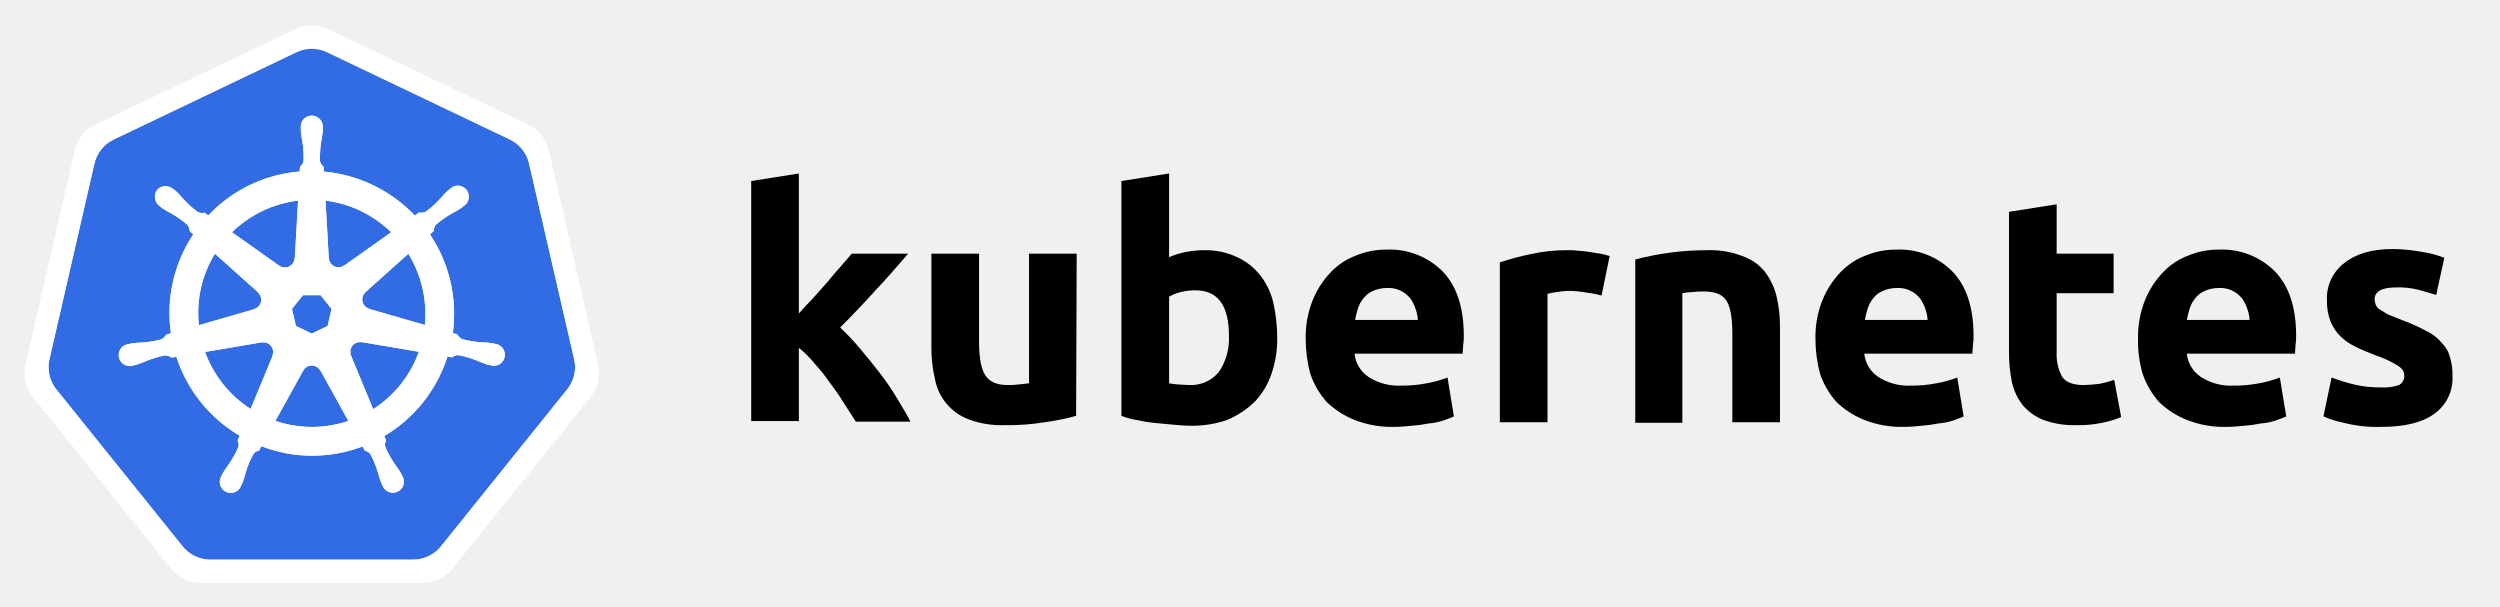
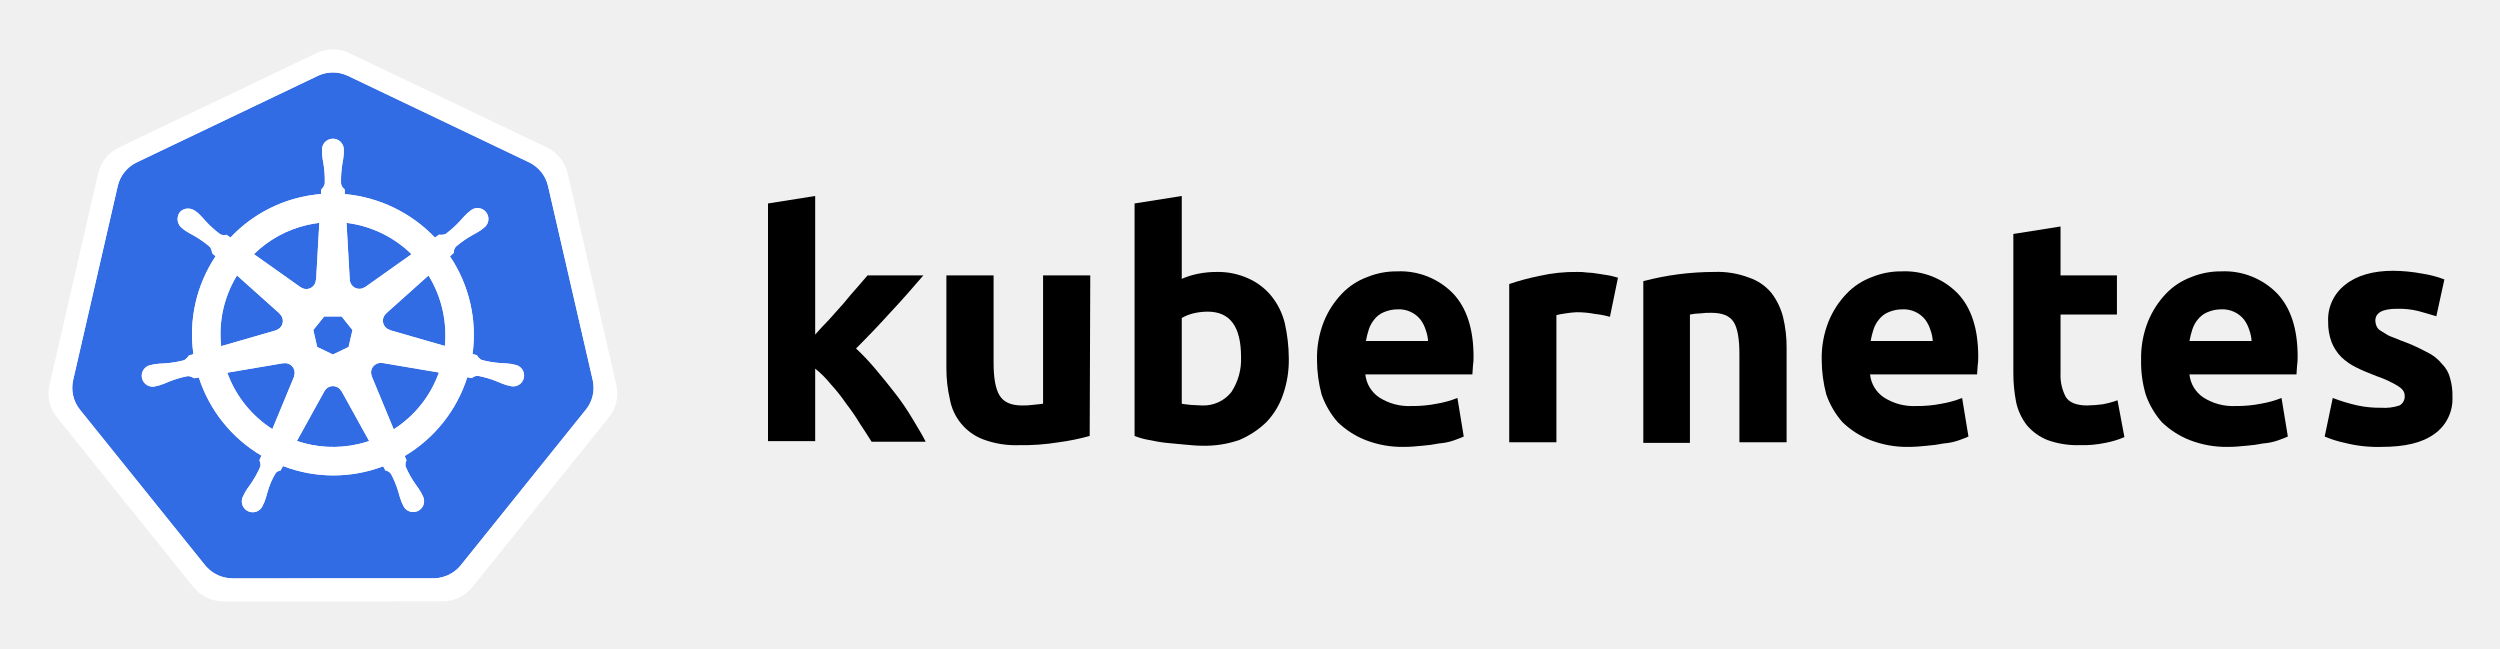
- <svg xmlns="http://www.w3.org/2000/svg" role="img" viewBox="-0.01 -0.01 442.52 107.27">
+ <svg xmlns="http://www.w3.org/2000/svg" role="img" viewBox="-4.34 -4.34 446.94 115.94">
  <defs>
    <style>.cls-1{fill:#fff}.cls-2{fill:#326ce5}</style>
  </defs>
  <g id="its-pronounced">
    <g id="kyoob-cuttle">
      <path id="kkkkkkk" d="M141.292 55.594c.823-.926 1.646-1.852 2.572-2.778.926-1.029 1.75-1.955 2.572-2.88.823-1.03 1.646-1.956 2.367-2.779s1.44-1.646 1.954-2.263h9.98c-1.955 2.263-3.91 4.527-5.864 6.584q-2.778 3.087-6.173 6.482a41.554 41.554 0 0 1 3.498 3.704c1.234 1.44 2.366 2.88 3.498 4.32a43.936 43.936 0 0 1 3.086 4.528c.926 1.543 1.75 2.88 2.367 4.115h-9.671c-.618-1.029-1.338-2.058-2.058-3.19a37.46 37.46 0 0 0-2.47-3.6 29.584 29.584 0 0 0-2.777-3.498 17.678 17.678 0 0 0-2.778-2.778v12.963h-8.436v-42.49l8.436-1.338v24.898" />
      <path id="uuuuuuu" d="M190.47 73.598a40.037 40.037 0 0 1-5.555 1.132 39.77 39.77 0 0 1-7.1.514 16.577 16.577 0 0 1-6.378-1.028 9.45 9.45 0 0 1-5.967-7.202 24.194 24.194 0 0 1-.618-5.556V44.894h8.437v15.535c0 2.675.309 4.63 1.029 5.865s2.057 1.852 4.012 1.852a13.117 13.117 0 0 0 1.955-.103c.72-.103 1.235-.103 1.852-.206V44.894h8.436l-.103 28.704" />
      <path id="bbbbbbb" d="M217.529 59.503c0-5.452-1.955-8.127-5.968-8.127a10.988 10.988 0 0 0-2.572.308 7.775 7.775 0 0 0-2.057.823v15.33c.411.103.926.103 1.543.206.617 0 1.337.103 2.058.103a6.37 6.37 0 0 0 5.247-2.367 10.55 10.55 0 0 0 1.749-6.276m8.539.206a18.63 18.63 0 0 1-1.029 6.482 13.242 13.242 0 0 1-2.983 4.938 15.823 15.823 0 0 1-4.836 3.19 18.829 18.829 0 0 1-6.585 1.028c-1.028 0-2.057-.103-3.189-.205s-2.16-.206-3.292-.31c-1.029-.102-2.058-.308-3.087-.514a13.004 13.004 0 0 1-2.572-.72V32.033l8.437-1.337v14.815a14.37 14.37 0 0 1 2.983-.926 17.027 17.027 0 0 1 3.293-.308 13.036 13.036 0 0 1 5.555 1.131 11.142 11.142 0 0 1 4.116 3.087 12.408 12.408 0 0 1 2.469 4.938 29.216 29.216 0 0 1 .72 6.276" />
      <path id="eeeeeee0" d="M231.11 60.018a17.557 17.557 0 0 1 1.234-6.893 15.744 15.744 0 0 1 3.19-4.939 11.991 11.991 0 0 1 4.526-2.983 13.75 13.75 0 0 1 5.35-1.03 13.168 13.168 0 0 1 9.98 3.91c2.469 2.572 3.703 6.38 3.703 11.317a9.413 9.413 0 0 1-.102 1.647c0 .514-.103 1.028-.103 1.543H239.75a5.64 5.64 0 0 0 2.47 4.115 9.789 9.789 0 0 0 5.761 1.543 21.805 21.805 0 0 0 4.527-.411 18.455 18.455 0 0 0 3.704-1.029l1.131 6.893c-.411.206-1.028.412-1.851.72a10.371 10.371 0 0 1-2.573.515 23.225 23.225 0 0 1-2.983.411c-1.029.103-2.16.206-3.19.206a18.09 18.09 0 0 1-6.996-1.234 15.148 15.148 0 0 1-4.938-3.19 14.85 14.85 0 0 1-2.88-4.938 24.166 24.166 0 0 1-.824-6.173m19.857-3.292a6.652 6.652 0 0 0-.412-2.058 6.254 6.254 0 0 0-.926-1.852 4.915 4.915 0 0 0-4.115-1.852 6.216 6.216 0 0 0-2.47.514 4.092 4.092 0 0 0-1.645 1.235 5.395 5.395 0 0 0-1.03 1.852 15.045 15.045 0 0 0-.514 2.058h11.112" />
      <path id="rrrrrrr" d="M283.477 52.302a15.459 15.459 0 0 0-2.675-.515 17.027 17.027 0 0 0-3.292-.309 18.14 18.14 0 0 0-1.955.206 16.16 16.16 0 0 0-1.646.309V74.73h-8.437V46.437a43.763 43.763 0 0 1 5.35-1.44 28.942 28.942 0 0 1 6.893-.72 10.015 10.015 0 0 1 1.646.102 14.058 14.058 0 0 1 1.955.206c.618.103 1.235.206 1.955.309.617.103 1.235.309 1.646.411l-1.44 6.997" />
      <path id="nnnnnnn" d="M289.444 45.923a49.746 49.746 0 0 1 12.655-1.646 15.693 15.693 0 0 1 6.276 1.028 8.813 8.813 0 0 1 4.012 2.778 12.018 12.018 0 0 1 2.058 4.321 22.95 22.95 0 0 1 .617 5.556v16.77h-8.437V58.99c0-2.675-.308-4.63-1.028-5.762s-2.058-1.646-4.013-1.646a13.116 13.116 0 0 0-1.955.103 10.193 10.193 0 0 0-1.851.206v22.943h-8.334v-28.91" />
      <path id="eeeeeee1" d="M321.338 60.018a17.556 17.556 0 0 1 1.234-6.893 15.744 15.744 0 0 1 3.19-4.939 11.99 11.99 0 0 1 4.527-2.983 13.75 13.75 0 0 1 5.35-1.03 13.168 13.168 0 0 1 9.98 3.91c2.468 2.572 3.703 6.38 3.703 11.317a9.413 9.413 0 0 1-.103 1.647c0 .514-.103 1.028-.103 1.543H329.98a5.64 5.64 0 0 0 2.47 4.115 9.789 9.789 0 0 0 5.76 1.543 21.804 21.804 0 0 0 4.528-.411 18.455 18.455 0 0 0 3.703-1.029l1.132 6.893c-.411.206-1.029.412-1.852.72a10.37 10.37 0 0 1-2.572.515 23.227 23.227 0 0 1-2.984.411c-1.028.103-2.16.206-3.189.206a18.09 18.09 0 0 1-6.996-1.234 15.148 15.148 0 0 1-4.938-3.19 14.85 14.85 0 0 1-2.881-4.938 24.16 24.16 0 0 1-.823-6.173m19.856-3.292a6.652 6.652 0 0 0-.411-2.058 6.255 6.255 0 0 0-.926-1.852 4.915 4.915 0 0 0-4.116-1.852 6.216 6.216 0 0 0-2.469.514 4.092 4.092 0 0 0-1.646 1.235 5.396 5.396 0 0 0-1.029 1.852 15.036 15.036 0 0 0-.514 2.058h11.111" />
      <path id="ttttttt" d="M355.598 37.486l8.436-1.337v8.745h10.083v6.996h-10.083v10.494a8.273 8.273 0 0 0 .926 4.218c.618 1.03 1.955 1.544 3.807 1.544a25.227 25.227 0 0 0 2.778-.206 16.728 16.728 0 0 0 2.675-.72l1.234 6.584a16.384 16.384 0 0 1-3.395 1.029 19.779 19.779 0 0 1-4.63.411 15.723 15.723 0 0 1-5.76-.925 9.522 9.522 0 0 1-3.602-2.573 10.208 10.208 0 0 1-1.955-4.115 26.665 26.665 0 0 1-.514-5.247V37.486" />
      <path id="eeeeeee2" d="M378.438 60.018a17.556 17.556 0 0 1 1.235-6.893 15.744 15.744 0 0 1 3.189-4.939 11.99 11.99 0 0 1 4.527-2.983 13.75 13.75 0 0 1 5.35-1.03 13.168 13.168 0 0 1 9.98 3.91c2.469 2.572 3.703 6.38 3.703 11.317a9.413 9.413 0 0 1-.103 1.647c0 .514-.103 1.028-.103 1.543H387.08a5.64 5.64 0 0 0 2.47 4.115 9.789 9.789 0 0 0 5.76 1.543 21.805 21.805 0 0 0 4.528-.411 18.455 18.455 0 0 0 3.703-1.029l1.132 6.893c-.411.206-1.029.412-1.852.72a10.371 10.371 0 0 1-2.572.515 23.226 23.226 0 0 1-2.983.411c-1.03.103-2.16.206-3.19.206a18.09 18.09 0 0 1-6.996-1.234 15.148 15.148 0 0 1-4.938-3.19 14.85 14.85 0 0 1-2.88-4.938 20.343 20.343 0 0 1-.824-6.173m19.754-3.292a6.652 6.652 0 0 0-.412-2.058 6.254 6.254 0 0 0-.926-1.852 4.915 4.915 0 0 0-4.115-1.852 6.216 6.216 0 0 0-2.47.514 4.092 4.092 0 0 0-1.646 1.235 5.395 5.395 0 0 0-1.028 1.852 15.038 15.038 0 0 0-.515 2.058h11.112" />
      <path id="sssssss" d="M421.34 68.557a8.454 8.454 0 0 0 3.293-.411 1.802 1.802 0 0 0 .925-1.75c0-.72-.411-1.234-1.234-1.748a19.516 19.516 0 0 0-3.807-1.75c-1.337-.514-2.572-1.028-3.6-1.543a10.286 10.286 0 0 1-2.676-1.852 8.046 8.046 0 0 1-1.749-2.675 9.968 9.968 0 0 1-.617-3.703 7.828 7.828 0 0 1 3.086-6.585c2.058-1.646 4.939-2.47 8.54-2.47a29.267 29.267 0 0 1 5.247.515 19.022 19.022 0 0 1 3.91 1.03l-1.441 6.584c-1.029-.309-2.058-.618-3.19-.926a14.394 14.394 0 0 0-3.806-.412c-2.675 0-3.91.72-3.91 2.16a3.004 3.004 0 0 0 .206.927 1.728 1.728 0 0 0 .72.823c.309.206.823.514 1.338.823.617.308 1.337.514 2.263.926a33.94 33.94 0 0 1 4.63 2.057 7.682 7.682 0 0 1 2.778 2.161 5.374 5.374 0 0 1 1.44 2.572 10.677 10.677 0 0 1 .412 3.292 7.669 7.669 0 0 1-3.293 6.688c-2.16 1.543-5.247 2.263-9.362 2.263a23.783 23.783 0 0 1-6.584-.72 18.78 18.78 0 0 1-3.601-1.132l1.44-6.893a31.442 31.442 0 0 0 4.424 1.337 18.932 18.932 0 0 0 4.218.412" />
    </g>
  </g>
  <path d="M6.942 63.76h4.881v3.876H6.942z" class="cls-1" />
  <path d="M64.013 60.568a1.65 1.65 0 0 0-.393-.03 1.694 1.694 0 0 0-.655.17 1.712 1.712 0 0 0-.829 2.218l-.012.017 3.92 9.47a20.008 20.008 0 0 0 8.087-10.159L64.03 60.547zM48.296 61.91a1.71 1.71 0 0 0-1.64-1.33 1.68 1.68 0 0 0-.337.03l-.017-.021-10.013 1.7a20.084 20.084 0 0 0 8.062 10.087L48.231 63l-.03-.037a1.693 1.693 0 0 0 .095-1.053zm8.386 3.677a1.709 1.709 0 0 0-3.014.004h-.008l-4.924 8.904a20.057 20.057 0 0 0 10.946.563q1.01-.23 1.973-.551l-4.936-8.92zM72.27 44.904l-7.576 6.78.004.022a1.712 1.712 0 0 0 .671 2.939l.009.041 9.814 2.827a20.352 20.352 0 0 0-2.922-12.609zm-14.075.759a1.712 1.712 0 0 0 2.718 1.305l.03.013 8.29-5.878A20.155 20.155 0 0 0 57.61 35.5l.576 10.16zm-8.779 1.343a1.71 1.71 0 0 0 2.714-1.31l.042-.02.576-10.176a20.534 20.534 0 0 0-2.069.356 19.979 19.979 0 0 0-9.623 5.244l8.344 5.915zm-4.448 7.689a1.71 1.71 0 0 0 .672-2.94l.008-.04-7.618-6.814a19.973 19.973 0 0 0-2.835 12.645l9.765-2.818zm7.399 2.993l2.81 1.351 2.802-1.348.696-3.025-1.939-2.425h-3.121l-1.945 2.421z" class="cls-2" />
  <path d="M101.634 63.648l-8.008-34.783a6.252 6.252 0 0 0-3.352-4.17L57.86 9.219a6.246 6.246 0 0 0-5.38 0L20.073 24.703a6.25 6.25 0 0 0-3.353 4.17L8.725 63.655a6.12 6.12 0 0 0-.002 2.67 6.207 6.207 0 0 0 .226.79 6.022 6.022 0 0 0 .617 1.253c.11.168.226.331.352.489l22.432 27.89c.098.121.206.232.313.345a6.17 6.17 0 0 0 1.183.98 6.4 6.4 0 0 0 1.773.771 6.112 6.112 0 0 0 1.576.217h.349l35.624-.008a5.973 5.973 0 0 0 .648-.038 6.191 6.191 0 0 0 .914-.174 6.372 6.372 0 0 0 .635-.203c.162-.062.324-.124.48-.199a6.41 6.41 0 0 0 .68-.378 6.115 6.115 0 0 0 1.488-1.317l.684-.85 21.74-27.045a6.06 6.06 0 0 0 .969-1.74 6.285 6.285 0 0 0 .23-.792 6.105 6.105 0 0 0-.002-2.67zM68.013 77.176a6.671 6.671 0 0 0 .323.783 1.523 1.523 0 0 0-.15 1.144 18.097 18.097 0 0 0 1.72 3.08 16.12 16.12 0 0 1 1.04 1.546c.078.145.18.369.254.522a1.949 1.949 0 1 1-3.507 1.658c-.074-.152-.177-.354-.24-.497a16.21 16.21 0 0 1-.563-1.778 18.067 18.067 0 0 0-1.331-3.262 1.533 1.533 0 0 0-.99-.601c-.062-.107-.292-.528-.415-.746a25.104 25.104 0 0 1-17.902-.046l-.439.796a1.576 1.576 0 0 0-.836.407 13.567 13.567 0 0 0-1.502 3.485 16.041 16.041 0 0 1-.56 1.778c-.062.142-.166.342-.24.493v.004l-.003.004a1.948 1.948 0 1 1-3.502-1.662c.073-.154.171-.377.248-.522a16.17 16.17 0 0 1 1.04-1.55 18.95 18.95 0 0 0 1.756-3.156 1.925 1.925 0 0 0-.173-1.097l.353-.846a25.244 25.244 0 0 1-11.187-13.967l-.845.144a2.151 2.151 0 0 0-1.116-.393 18.167 18.167 0 0 0-3.381.995 16.354 16.354 0 0 1-1.741.667c-.14.038-.342.077-.502.112-.013.004-.024.01-.037.013a.277.277 0 0 1-.03.003 1.947 1.947 0 1 1-.861-3.78l.028-.007.017-.005c.162-.038.37-.092.518-.12a16.212 16.212 0 0 1 1.861-.15 18.105 18.105 0 0 0 3.477-.571 2.682 2.682 0 0 0 .834-.841l.812-.237a25.102 25.102 0 0 1 3.959-17.5l-.622-.554a2.155 2.155 0 0 0-.39-1.12 18.094 18.094 0 0 0-2.885-2.027 16.203 16.203 0 0 1-1.608-.94c-.118-.088-.274-.22-.402-.324l-.029-.02a2.056 2.056 0 0 1-.477-2.86 1.869 1.869 0 0 1 1.546-.684 2.312 2.312 0 0 1 1.352.51c.132.104.313.242.43.343a16.204 16.204 0 0 1 1.278 1.356 18.102 18.102 0 0 0 2.615 2.363 1.532 1.532 0 0 0 1.152.112c.111.082.486.35.7.497a24.953 24.953 0 0 1 12.675-7.241 25.303 25.303 0 0 1 3.507-.539l.046-.82a2.115 2.115 0 0 0 .63-1.004 18.143 18.143 0 0 0-.216-3.518 16.306 16.306 0 0 1-.265-1.845c-.005-.141.003-.336.005-.497 0-.018-.005-.036-.005-.054a1.95 1.95 0 1 1 3.88-.002c0 .17.01.396.004.552a16.138 16.138 0 0 1-.266 1.844 18.17 18.17 0 0 0-.22 3.519 1.537 1.537 0 0 0 .634.97c.007.14.03.608.047.866a25.422 25.422 0 0 1 16.102 7.78l.738-.527a2.156 2.156 0 0 0 1.177-.128 18.17 18.17 0 0 0 2.615-2.366 16.092 16.092 0 0 1 1.281-1.356c.119-.102.299-.239.43-.343a1.95 1.95 0 1 1 2.417 3.033c-.13.105-.302.252-.427.345a16.134 16.134 0 0 1-1.612.94 18.153 18.153 0 0 0-2.885 2.027 1.534 1.534 0 0 0-.364 1.099c-.108.099-.487.435-.688.617a25.205 25.205 0 0 1 4.041 17.458l.783.228a2.181 2.181 0 0 0 .837.842 18.14 18.14 0 0 0 3.478.572 16.381 16.381 0 0 1 1.86.149c.163.03.399.095.565.133a1.947 1.947 0 1 1-.863 3.78l-.028-.004c-.013-.003-.025-.01-.038-.013-.16-.035-.361-.07-.501-.107a16.153 16.153 0 0 1-1.74-.672 18.145 18.145 0 0 0-3.384-.995 1.534 1.534 0 0 0-1.086.403q-.413-.079-.829-.145a25.243 25.243 0 0 1-11.182 14.067z" class="cls-2" />
  <path d="M105.862 64.54l-8.736-37.948a6.82 6.82 0 0 0-3.658-4.55L58.106 5.159a6.814 6.814 0 0 0-5.87 0L16.877 22.052a6.82 6.82 0 0 0-3.659 4.548L4.497 64.55a6.742 6.742 0 0 0 .917 5.141c.12.184.247.362.385.534l24.474 30.43a6.885 6.885 0 0 0 5.285 2.522l39.247-.009a6.888 6.888 0 0 0 5.286-2.519l24.465-30.433a6.766 6.766 0 0 0 1.306-5.675zm-4.227 1.777a6.285 6.285 0 0 1-.229.792 6.06 6.06 0 0 1-.97 1.74l-21.74 27.044-.683.851a6.115 6.115 0 0 1-1.489 1.317 6.41 6.41 0 0 1-.678.378q-.236.109-.48.198a6.374 6.374 0 0 1-.636.204 6.193 6.193 0 0 1-.914.174 5.973 5.973 0 0 1-.648.038l-35.624.008h-.349a6.112 6.112 0 0 1-1.576-.217 6.4 6.4 0 0 1-1.772-.771 6.17 6.17 0 0 1-1.184-.98c-.107-.113-.215-.224-.313-.345L9.918 68.858q-.188-.236-.352-.49a6.022 6.022 0 0 1-.617-1.253 6.206 6.206 0 0 1-.226-.79 6.12 6.12 0 0 1 .002-2.67l7.995-34.783a6.25 6.25 0 0 1 3.353-4.169L52.481 9.22a6.246 6.246 0 0 1 5.38 0l32.413 15.476a6.252 6.252 0 0 1 3.352 4.17l8.008 34.783a6.105 6.105 0 0 1 .001 2.669z" class="cls-1" />
  <path d="M87.664 60.862c-.166-.038-.402-.103-.564-.133a16.38 16.38 0 0 0-1.86-.15 18.14 18.14 0 0 1-3.479-.571 2.181 2.181 0 0 1-.837-.842l-.783-.228a25.205 25.205 0 0 0-4.04-17.458c.2-.182.58-.518.687-.617a1.534 1.534 0 0 1 .364-1.099 18.153 18.153 0 0 1 2.885-2.027 16.13 16.13 0 0 0 1.612-.94c.125-.093.296-.24.427-.345a1.95 1.95 0 1 0-2.416-3.033c-.132.104-.312.241-.43.343a16.09 16.09 0 0 0-1.282 1.356 18.17 18.17 0 0 1-2.615 2.366 2.156 2.156 0 0 1-1.177.128l-.738.527a25.422 25.422 0 0 0-16.102-7.78c-.018-.258-.04-.725-.047-.866a1.537 1.537 0 0 1-.633-.97 18.171 18.171 0 0 1 .22-3.519 16.138 16.138 0 0 0 .264-1.844c.006-.156-.003-.383-.003-.552a1.95 1.95 0 1 0-3.88.002c0 .018.004.036.005.054-.002.161-.01.356-.005.497a16.305 16.305 0 0 0 .265 1.845 18.144 18.144 0 0 1 .216 3.518 2.115 2.115 0 0 1-.63 1.003l-.046.821a25.303 25.303 0 0 0-3.507.539 24.953 24.953 0 0 0-12.674 7.241q-.354-.244-.701-.497a1.532 1.532 0 0 1-1.152-.112 18.102 18.102 0 0 1-2.615-2.363 16.206 16.206 0 0 0-1.277-1.356c-.118-.101-.299-.239-.431-.344a2.312 2.312 0 0 0-1.352-.51 1.869 1.869 0 0 0-1.546.684 2.056 2.056 0 0 0 .477 2.86l.03.021c.127.104.283.237.401.323a16.205 16.205 0 0 0 1.608.941 18.094 18.094 0 0 1 2.885 2.028 2.155 2.155 0 0 1 .39 1.119l.621.555a25.102 25.102 0 0 0-3.958 17.5l-.812.236a2.682 2.682 0 0 1-.834.84 18.105 18.105 0 0 1-3.477.573 16.21 16.21 0 0 0-1.861.15c-.149.027-.356.08-.518.12l-.017.004-.028.008a1.947 1.947 0 1 0 .862 3.78l.029-.004c.013-.003.024-.01.037-.012.16-.036.361-.075.502-.113a16.358 16.358 0 0 0 1.74-.667 18.167 18.167 0 0 1 3.382-.995 2.151 2.151 0 0 1 1.115.394l.846-.145a25.244 25.244 0 0 0 11.187 13.967l-.353.846a1.925 1.925 0 0 1 .173 1.097 18.949 18.949 0 0 1-1.756 3.155 16.172 16.172 0 0 0-1.04 1.55c-.077.146-.175.37-.249.523a1.948 1.948 0 1 0 3.503 1.662l.003-.004v-.004c.074-.152.178-.351.24-.493a16.04 16.04 0 0 0 .56-1.778 13.567 13.567 0 0 1 1.502-3.485 1.576 1.576 0 0 1 .836-.408l.44-.795a25.104 25.104 0 0 0 17.901.045c.123.22.353.64.414.746a1.533 1.533 0 0 1 .99.602 18.067 18.067 0 0 1 1.332 3.262 16.215 16.215 0 0 0 .563 1.778c.063.143.166.345.24.497a1.949 1.949 0 1 0 3.507-1.658c-.074-.153-.176-.377-.253-.522a16.12 16.12 0 0 0-1.04-1.546 18.096 18.096 0 0 1-1.72-3.08 1.523 1.523 0 0 1 .149-1.144 6.672 6.672 0 0 1-.323-.783 25.243 25.243 0 0 0 11.182-14.067c.251.04.688.116.83.145a1.534 1.534 0 0 1 1.085-.403 18.145 18.145 0 0 1 3.383.995 16.15 16.15 0 0 0 1.741.672c.14.037.34.072.501.107.013.004.025.01.038.013l.028.004a1.947 1.947 0 1 0 .863-3.78zM69.232 41.104l-8.29 5.877-.029-.013a1.711 1.711 0 0 1-2.345-.314 1.694 1.694 0 0 1-.373-.991l-.009-.004-.576-10.16a20.155 20.155 0 0 1 11.622 5.605zM53.615 52.24h3.12l1.94 2.425-.696 3.025-2.802 1.348-2.81-1.351-.697-3.026zm-2.936-16.385a20.535 20.535 0 0 1 2.07-.356l-.577 10.175-.042.02a1.71 1.71 0 0 1-2.714 1.311l-.016.009-8.344-5.916a19.98 19.98 0 0 1 9.623-5.243zM38.03 44.901l7.618 6.813-.008.042a1.71 1.71 0 0 1-.672 2.939l-.008.033-9.765 2.818a19.973 19.973 0 0 1 2.835-12.645zm10.2 18.1l-3.88 9.375a20.084 20.084 0 0 1-8.06-10.088l10.012-1.7.017.022a1.68 1.68 0 0 1 .336-.03 1.71 1.71 0 0 1 1.546 2.383zm11.452 12.057a20.057 20.057 0 0 1-10.946-.563l4.924-8.904h.008a1.712 1.712 0 0 1 3.014-.003h.037l4.936 8.919q-.961.321-1.973.551zm6.362-2.644l-3.92-9.471.012-.017a1.712 1.712 0 0 1 .829-2.217 1.694 1.694 0 0 1 .655-.17 1.65 1.65 0 0 1 .393.029l.017-.021 10.101 1.707a20.008 20.008 0 0 1-8.087 10.16zm9.148-14.901l-9.814-2.827-.009-.041a1.712 1.712 0 0 1-.671-2.94l-.004-.02 7.576-6.78a20.352 20.352 0 0 1 2.922 12.608z" class="cls-1" />
</svg>
